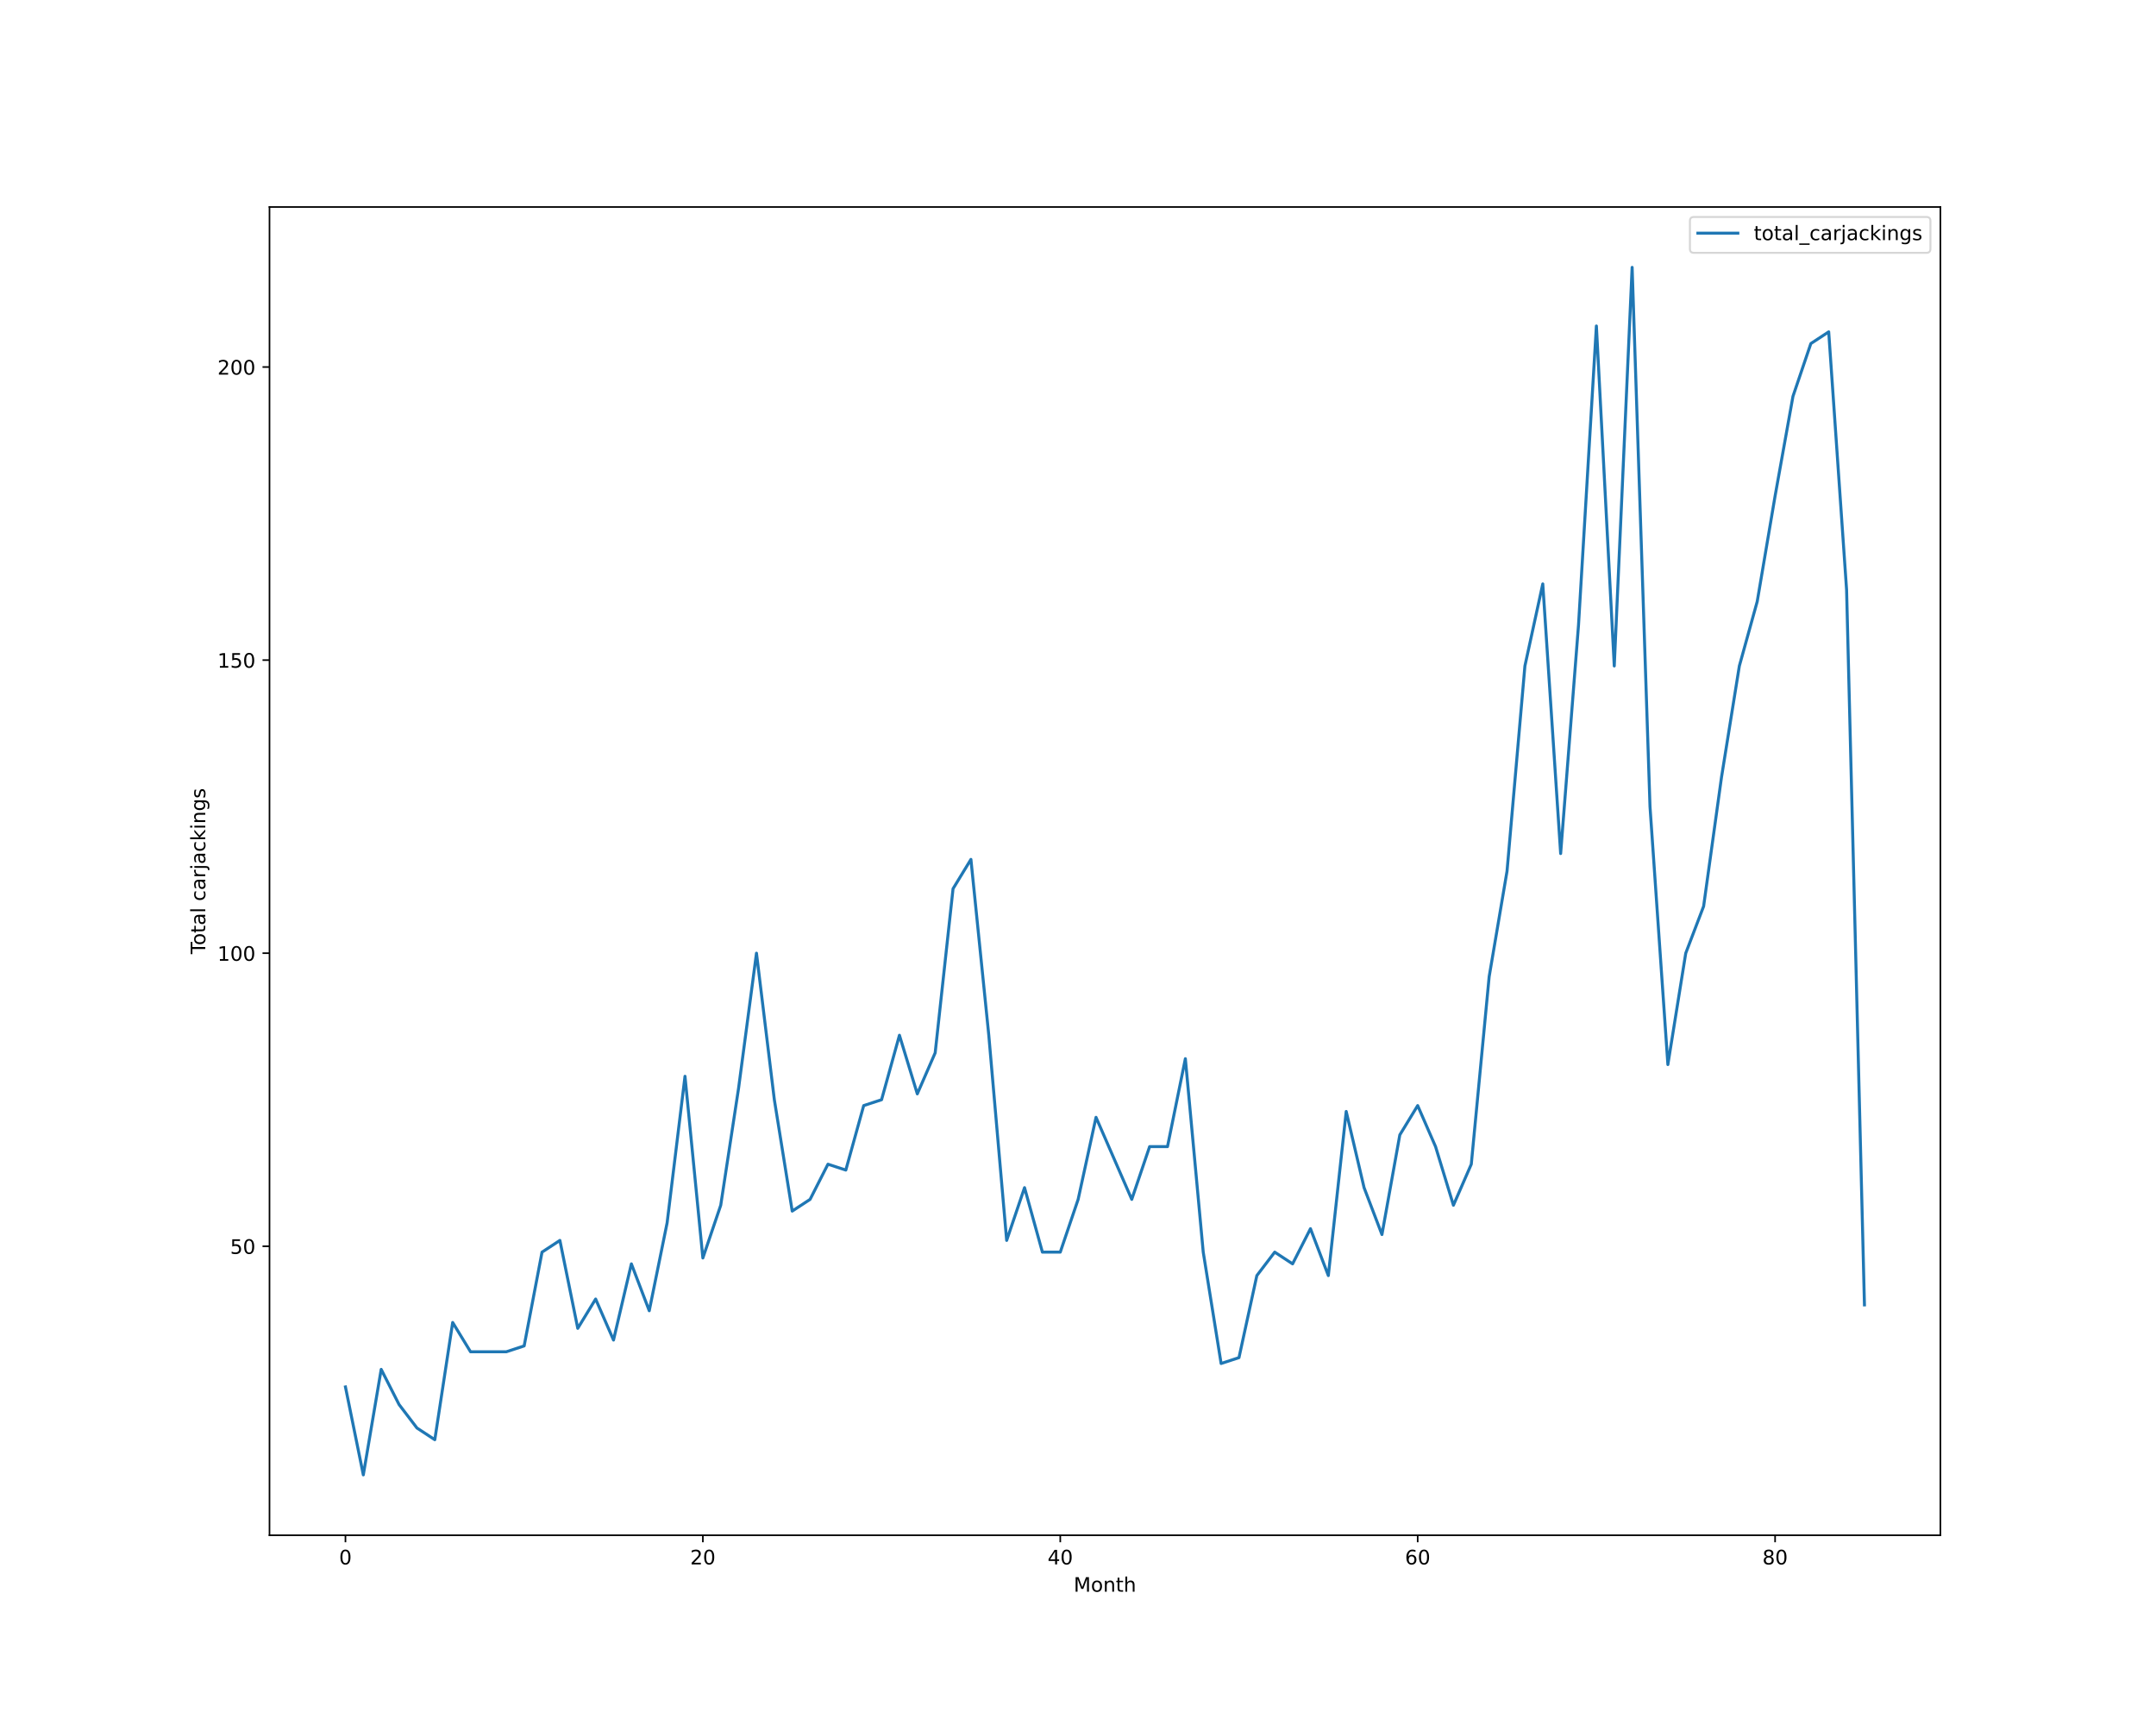
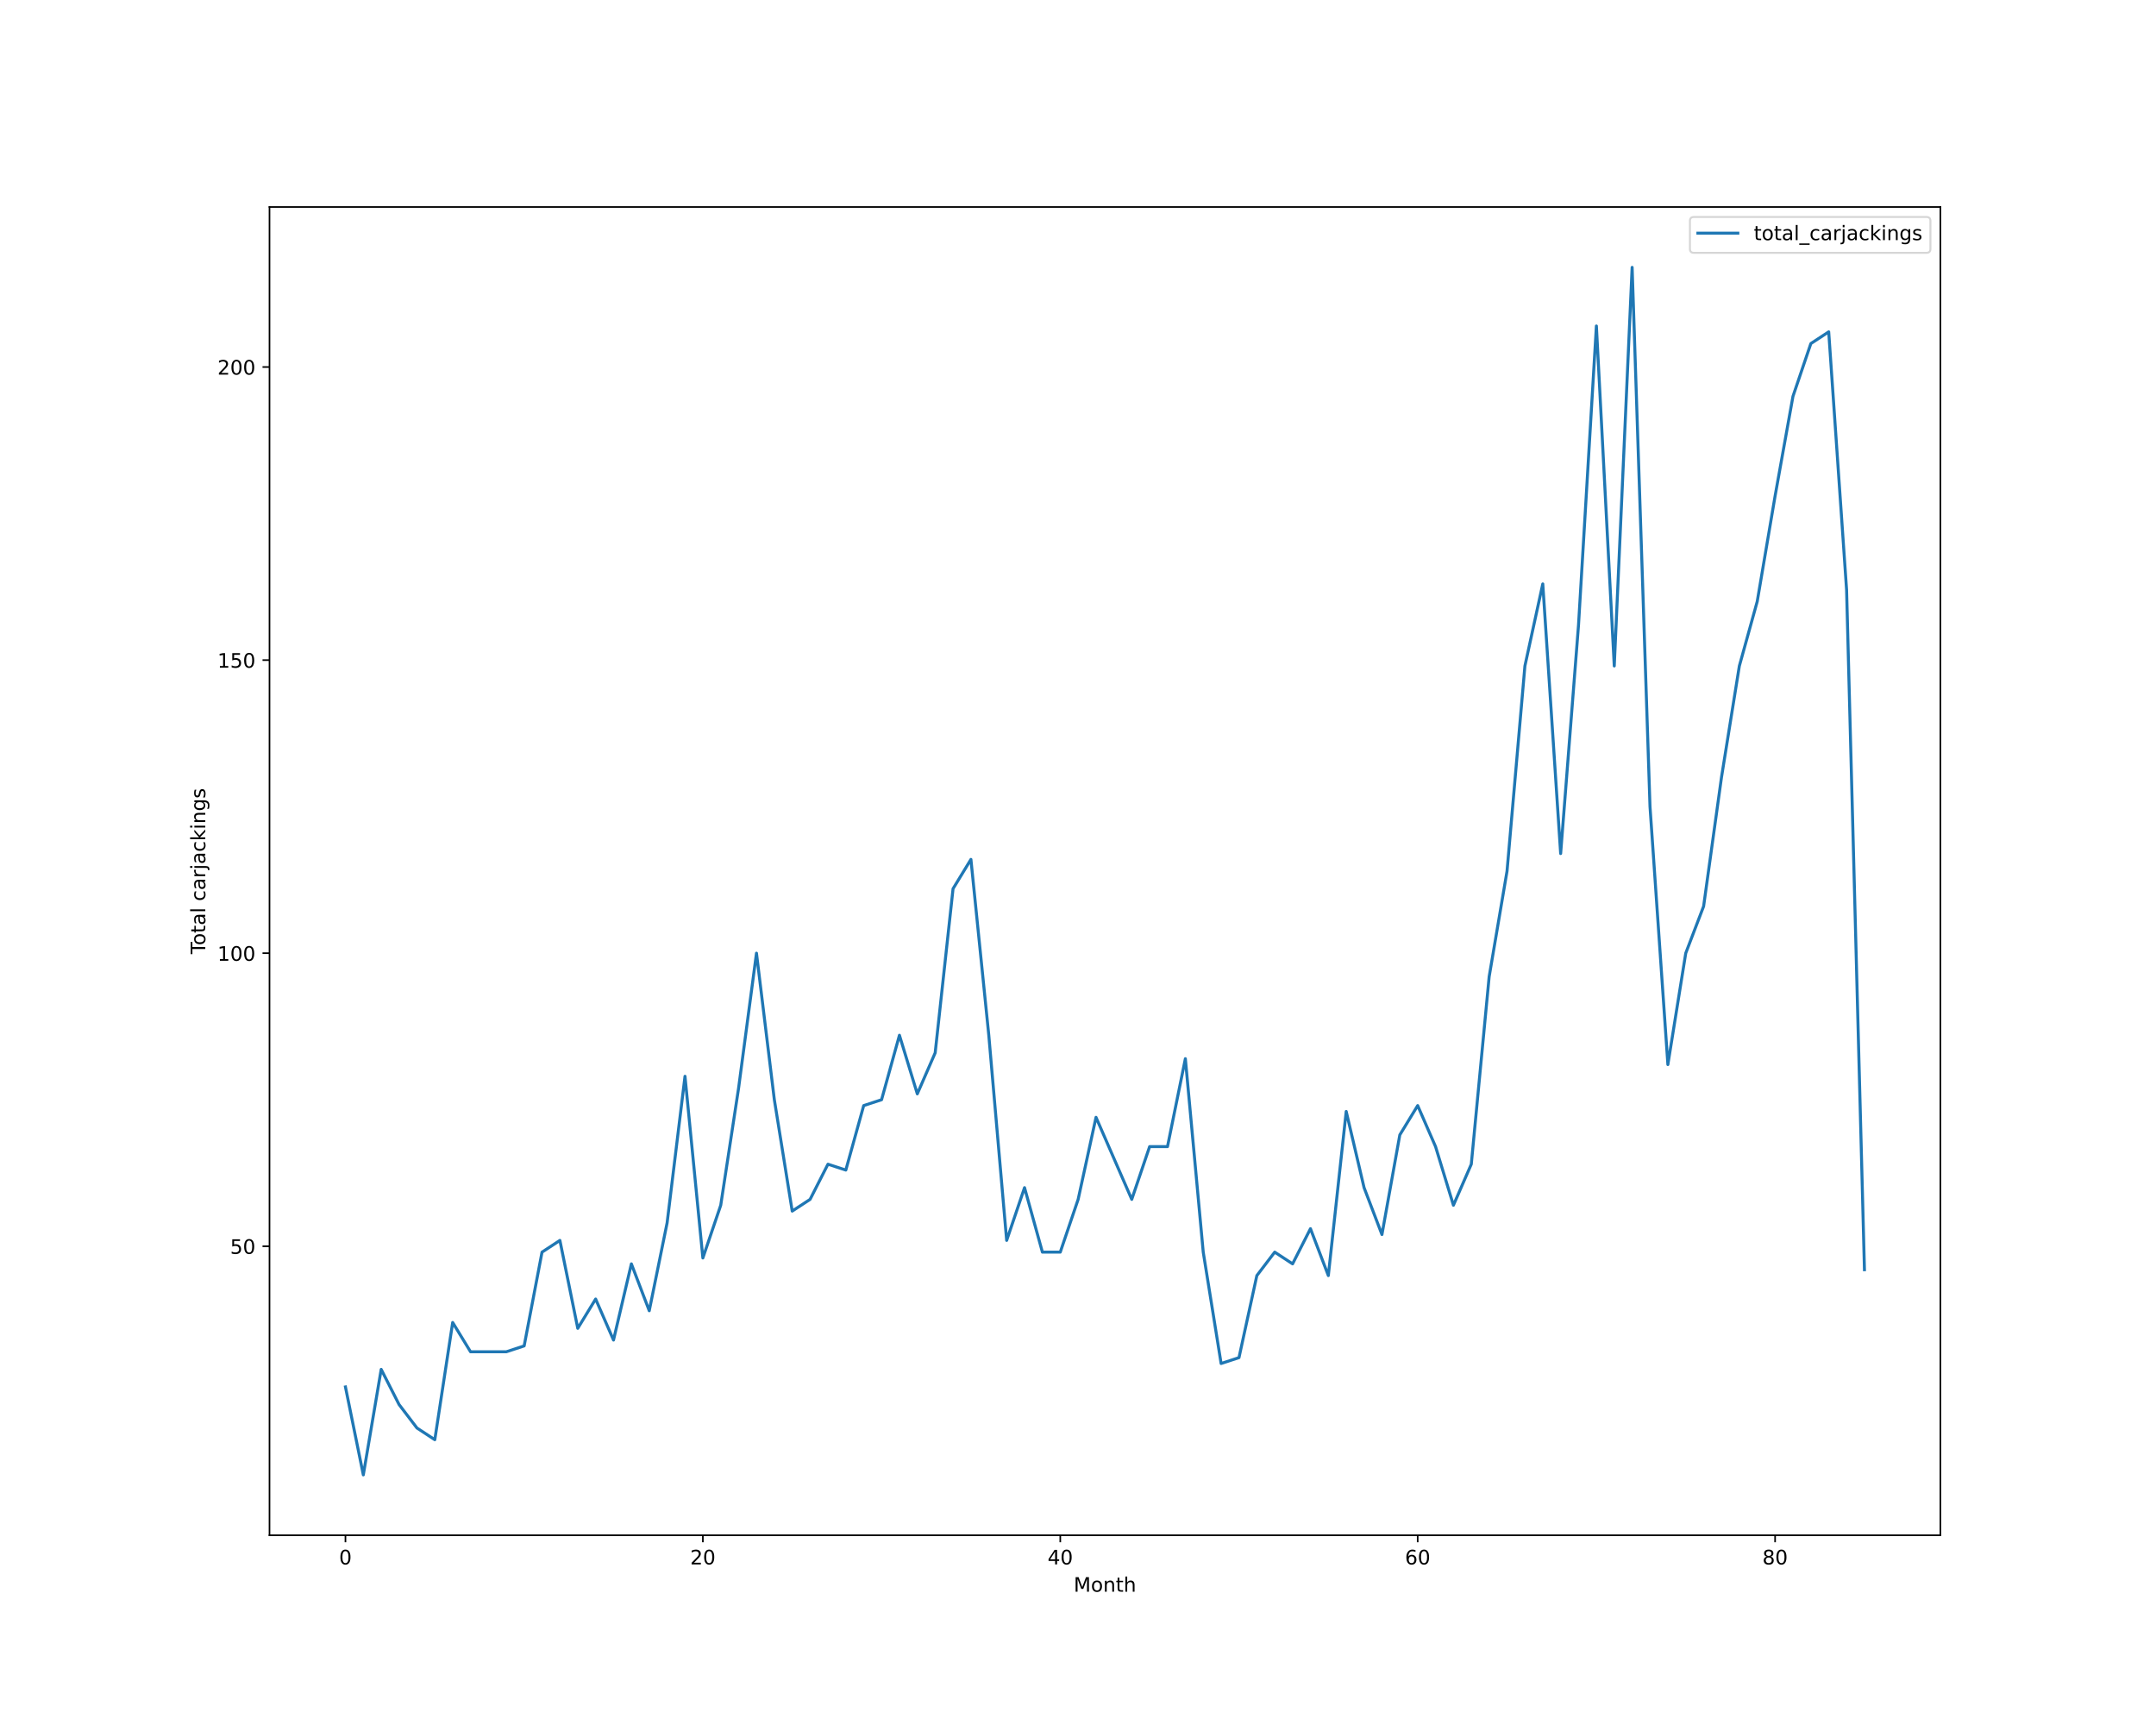
<svg xmlns="http://www.w3.org/2000/svg" xmlns:xlink="http://www.w3.org/1999/xlink" height="864pt" version="1.1" viewBox="0 0 1080 864" width="1080pt">
  <defs>
    <style type="text/css">*{stroke-linecap:butt;stroke-linejoin:round;}</style>
  </defs>
  <g id="figure_1">
    <g id="patch_1">
      <path d="M 0 864  L 1080 864  L 1080 0  L 0 0  z " style="fill:#ffffff;" />
    </g>
    <g id="axes_1">
      <g id="patch_2">
        <path d="M 135 768.96  L 972 768.96  L 972 103.68  L 135 103.68  z " style="fill:#ffffff;" />
      </g>
      <g id="matplotlib.axis_1">
        <g id="xtick_1">
          <g id="line2d_1">
            <defs>
-               <path d="M 0 0  L 0 3.5  " id="mc108c0d81a" style="stroke:#000000;stroke-width:0.8;" />
-             </defs>
-             <g>
-               <use style="stroke:#000000;stroke-width:0.8;" x="173.045" xlink:href="#mc108c0d81a" y="768.96" />
+               <path d="M 0 0  L 0 3.5  " id="m8f7609e38f" style="stroke:#000000;stroke-width:0.8;" />
+             </defs>
+             <g>
+               <use style="stroke:#000000;stroke-width:0.8;" x="173.045" xlink:href="#m8f7609e38f" y="768.96" />
            </g>
          </g>
          <g id="text_1">
            <g transform="translate(169.8642 783.5584)scale(0.1 -0.1)">
              <defs>
                <path d="M 2034 4250  Q 1547 4250 1301 3770  Q 1056 3291 1056 2328  Q 1056 1369 1301 889  Q 1547 409 2034 409  Q 2525 409 2770 889  Q 3016 1369 3016 2328  Q 3016 3291 2770 3770  Q 2525 4250 2034 4250  z M 2034 4750  Q 2819 4750 3233 4129  Q 3647 3509 3647 2328  Q 3647 1150 3233 529  Q 2819 -91 2034 -91  Q 1250 -91 836 529  Q 422 1150 422 2328  Q 422 3509 836 4129  Q 1250 4750 2034 4750  z " id="DejaVuSans-30" transform="scale(0.015625)" />
              </defs>
              <use xlink:href="#DejaVuSans-30" />
            </g>
          </g>
        </g>
        <g id="xtick_2">
          <g id="line2d_2">
            <g>
-               <use style="stroke:#000000;stroke-width:0.8;" x="352.083" xlink:href="#mc108c0d81a" y="768.96" />
+               <use style="stroke:#000000;stroke-width:0.8;" x="352.083" xlink:href="#m8f7609e38f" y="768.96" />
            </g>
          </g>
          <g id="text_2">
            <g transform="translate(345.7204 783.5584)scale(0.1 -0.1)">
              <defs>
                <path d="M 1228 531  L 3431 531  L 3431 0  L 469 0  L 469 531  Q 828 903 1448 1529  Q 2069 2156 2228 2338  Q 2531 2678 2651 2914  Q 2772 3150 2772 3378  Q 2772 3750 2511 3984  Q 2250 4219 1831 4219  Q 1534 4219 1204 4116  Q 875 4013 500 3803  L 500 4441  Q 881 4594 1212 4672  Q 1544 4750 1819 4750  Q 2544 4750 2975 4387  Q 3406 4025 3406 3419  Q 3406 3131 3298 2873  Q 3191 2616 2906 2266  Q 2828 2175 2409 1742  Q 1991 1309 1228 531  z " id="DejaVuSans-32" transform="scale(0.015625)" />
              </defs>
              <use xlink:href="#DejaVuSans-32" />
              <use x="63.623" xlink:href="#DejaVuSans-30" />
            </g>
          </g>
        </g>
        <g id="xtick_3">
          <g id="line2d_3">
            <g>
-               <use style="stroke:#000000;stroke-width:0.8;" x="531.12" xlink:href="#mc108c0d81a" y="768.96" />
+               <use style="stroke:#000000;stroke-width:0.8;" x="531.12" xlink:href="#m8f7609e38f" y="768.96" />
            </g>
          </g>
          <g id="text_3">
            <g transform="translate(524.7578 783.5584)scale(0.1 -0.1)">
              <defs>
                <path d="M 2419 4116  L 825 1625  L 2419 1625  L 2419 4116  z M 2253 4666  L 3047 4666  L 3047 1625  L 3713 1625  L 3713 1100  L 3047 1100  L 3047 0  L 2419 0  L 2419 1100  L 313 1100  L 313 1709  L 2253 4666  z " id="DejaVuSans-34" transform="scale(0.015625)" />
              </defs>
              <use xlink:href="#DejaVuSans-34" />
              <use x="63.623" xlink:href="#DejaVuSans-30" />
            </g>
          </g>
        </g>
        <g id="xtick_4">
          <g id="line2d_4">
            <g>
-               <use style="stroke:#000000;stroke-width:0.8;" x="710.158" xlink:href="#mc108c0d81a" y="768.96" />
+               <use style="stroke:#000000;stroke-width:0.8;" x="710.158" xlink:href="#m8f7609e38f" y="768.96" />
            </g>
          </g>
          <g id="text_4">
            <g transform="translate(703.7953 783.5584)scale(0.1 -0.1)">
              <defs>
                <path d="M 2113 2584  Q 1688 2584 1439 2293  Q 1191 2003 1191 1497  Q 1191 994 1439 701  Q 1688 409 2113 409  Q 2538 409 2786 701  Q 3034 994 3034 1497  Q 3034 2003 2786 2293  Q 2538 2584 2113 2584  z M 3366 4563  L 3366 3988  Q 3128 4100 2886 4159  Q 2644 4219 2406 4219  Q 1781 4219 1451 3797  Q 1122 3375 1075 2522  Q 1259 2794 1537 2939  Q 1816 3084 2150 3084  Q 2853 3084 3261 2657  Q 3669 2231 3669 1497  Q 3669 778 3244 343  Q 2819 -91 2113 -91  Q 1303 -91 875 529  Q 447 1150 447 2328  Q 447 3434 972 4092  Q 1497 4750 2381 4750  Q 2619 4750 2861 4703  Q 3103 4656 3366 4563  z " id="DejaVuSans-36" transform="scale(0.015625)" />
              </defs>
              <use xlink:href="#DejaVuSans-36" />
              <use x="63.623" xlink:href="#DejaVuSans-30" />
            </g>
          </g>
        </g>
        <g id="xtick_5">
          <g id="line2d_5">
            <g>
-               <use style="stroke:#000000;stroke-width:0.8;" x="889.195" xlink:href="#mc108c0d81a" y="768.96" />
+               <use style="stroke:#000000;stroke-width:0.8;" x="889.195" xlink:href="#m8f7609e38f" y="768.96" />
            </g>
          </g>
          <g id="text_5">
            <g transform="translate(882.8327 783.5584)scale(0.1 -0.1)">
              <defs>
                <path d="M 2034 2216  Q 1584 2216 1326 1975  Q 1069 1734 1069 1313  Q 1069 891 1326 650  Q 1584 409 2034 409  Q 2484 409 2743 651  Q 3003 894 3003 1313  Q 3003 1734 2745 1975  Q 2488 2216 2034 2216  z M 1403 2484  Q 997 2584 770 2862  Q 544 3141 544 3541  Q 544 4100 942 4425  Q 1341 4750 2034 4750  Q 2731 4750 3128 4425  Q 3525 4100 3525 3541  Q 3525 3141 3298 2862  Q 3072 2584 2669 2484  Q 3125 2378 3379 2068  Q 3634 1759 3634 1313  Q 3634 634 3220 271  Q 2806 -91 2034 -91  Q 1263 -91 848 271  Q 434 634 434 1313  Q 434 1759 690 2068  Q 947 2378 1403 2484  z M 1172 3481  Q 1172 3119 1398 2916  Q 1625 2713 2034 2713  Q 2441 2713 2670 2916  Q 2900 3119 2900 3481  Q 2900 3844 2670 4047  Q 2441 4250 2034 4250  Q 1625 4250 1398 4047  Q 1172 3844 1172 3481  z " id="DejaVuSans-38" transform="scale(0.015625)" />
              </defs>
              <use xlink:href="#DejaVuSans-38" />
              <use x="63.623" xlink:href="#DejaVuSans-30" />
            </g>
          </g>
        </g>
        <g id="text_6">
          <g transform="translate(537.8289 797.2366)scale(0.1 -0.1)">
            <defs>
              <path d="M 628 4666  L 1569 4666  L 2759 1491  L 3956 4666  L 4897 4666  L 4897 0  L 4281 0  L 4281 4097  L 3078 897  L 2444 897  L 1241 4097  L 1241 0  L 628 0  L 628 4666  z " id="DejaVuSans-4d" transform="scale(0.015625)" />
              <path d="M 1959 3097  Q 1497 3097 1228 2736  Q 959 2375 959 1747  Q 959 1119 1226 758  Q 1494 397 1959 397  Q 2419 397 2687 759  Q 2956 1122 2956 1747  Q 2956 2369 2687 2733  Q 2419 3097 1959 3097  z M 1959 3584  Q 2709 3584 3137 3096  Q 3566 2609 3566 1747  Q 3566 888 3137 398  Q 2709 -91 1959 -91  Q 1206 -91 779 398  Q 353 888 353 1747  Q 353 2609 779 3096  Q 1206 3584 1959 3584  z " id="DejaVuSans-6f" transform="scale(0.015625)" />
              <path d="M 3513 2113  L 3513 0  L 2938 0  L 2938 2094  Q 2938 2591 2744 2837  Q 2550 3084 2163 3084  Q 1697 3084 1428 2787  Q 1159 2491 1159 1978  L 1159 0  L 581 0  L 581 3500  L 1159 3500  L 1159 2956  Q 1366 3272 1645 3428  Q 1925 3584 2291 3584  Q 2894 3584 3203 3211  Q 3513 2838 3513 2113  z " id="DejaVuSans-6e" transform="scale(0.015625)" />
              <path d="M 1172 4494  L 1172 3500  L 2356 3500  L 2356 3053  L 1172 3053  L 1172 1153  Q 1172 725 1289 603  Q 1406 481 1766 481  L 2356 481  L 2356 0  L 1766 0  Q 1100 0 847 248  Q 594 497 594 1153  L 594 3053  L 172 3053  L 172 3500  L 594 3500  L 594 4494  L 1172 4494  z " id="DejaVuSans-74" transform="scale(0.015625)" />
              <path d="M 3513 2113  L 3513 0  L 2938 0  L 2938 2094  Q 2938 2591 2744 2837  Q 2550 3084 2163 3084  Q 1697 3084 1428 2787  Q 1159 2491 1159 1978  L 1159 0  L 581 0  L 581 4863  L 1159 4863  L 1159 2956  Q 1366 3272 1645 3428  Q 1925 3584 2291 3584  Q 2894 3584 3203 3211  Q 3513 2838 3513 2113  z " id="DejaVuSans-68" transform="scale(0.015625)" />
            </defs>
            <use xlink:href="#DejaVuSans-4d" />
            <use x="86.279" xlink:href="#DejaVuSans-6f" />
            <use x="147.461" xlink:href="#DejaVuSans-6e" />
            <use x="210.84" xlink:href="#DejaVuSans-74" />
            <use x="250.049" xlink:href="#DejaVuSans-68" />
          </g>
        </g>
      </g>
      <g id="matplotlib.axis_2">
        <g id="ytick_1">
          <g id="line2d_6">
            <defs>
-               <path d="M 0 0  L -3.5 0  " id="m85014c53a2" style="stroke:#000000;stroke-width:0.8;" />
-             </defs>
-             <g>
-               <use style="stroke:#000000;stroke-width:0.8;" x="135" xlink:href="#m85014c53a2" y="624.219" />
+               <path d="M 0 0  L -3.5 0  " id="m3595825f13" style="stroke:#000000;stroke-width:0.8;" />
+             </defs>
+             <g>
+               <use style="stroke:#000000;stroke-width:0.8;" x="135" xlink:href="#m3595825f13" y="624.219" />
            </g>
          </g>
          <g id="text_7">
            <g transform="translate(115.275 628.0182)scale(0.1 -0.1)">
              <defs>
                <path d="M 691 4666  L 3169 4666  L 3169 4134  L 1269 4134  L 1269 2991  Q 1406 3038 1543 3061  Q 1681 3084 1819 3084  Q 2600 3084 3056 2656  Q 3513 2228 3513 1497  Q 3513 744 3044 326  Q 2575 -91 1722 -91  Q 1428 -91 1123 -41  Q 819 9 494 109  L 494 744  Q 775 591 1075 516  Q 1375 441 1709 441  Q 2250 441 2565 725  Q 2881 1009 2881 1497  Q 2881 1984 2565 2268  Q 2250 2553 1709 2553  Q 1456 2553 1204 2497  Q 953 2441 691 2322  L 691 4666  z " id="DejaVuSans-35" transform="scale(0.015625)" />
              </defs>
              <use xlink:href="#DejaVuSans-35" />
              <use x="63.623" xlink:href="#DejaVuSans-30" />
            </g>
          </g>
        </g>
        <g id="ytick_2">
          <g id="line2d_7">
            <g>
-               <use style="stroke:#000000;stroke-width:0.8;" x="135" xlink:href="#m85014c53a2" y="477.423" />
+               <use style="stroke:#000000;stroke-width:0.8;" x="135" xlink:href="#m3595825f13" y="477.423" />
            </g>
          </g>
          <g id="text_8">
            <g transform="translate(108.9125 481.2221)scale(0.1 -0.1)">
              <defs>
                <path d="M 794 531  L 1825 531  L 1825 4091  L 703 3866  L 703 4441  L 1819 4666  L 2450 4666  L 2450 531  L 3481 531  L 3481 0  L 794 0  L 794 531  z " id="DejaVuSans-31" transform="scale(0.015625)" />
              </defs>
              <use xlink:href="#DejaVuSans-31" />
              <use x="63.623" xlink:href="#DejaVuSans-30" />
              <use x="127.246" xlink:href="#DejaVuSans-30" />
            </g>
          </g>
        </g>
        <g id="ytick_3">
          <g id="line2d_8">
            <g>
-               <use style="stroke:#000000;stroke-width:0.8;" x="135" xlink:href="#m85014c53a2" y="330.627" />
+               <use style="stroke:#000000;stroke-width:0.8;" x="135" xlink:href="#m3595825f13" y="330.627" />
            </g>
          </g>
          <g id="text_9">
            <g transform="translate(108.9125 334.426)scale(0.1 -0.1)">
              <use xlink:href="#DejaVuSans-31" />
              <use x="63.623" xlink:href="#DejaVuSans-35" />
              <use x="127.246" xlink:href="#DejaVuSans-30" />
            </g>
          </g>
        </g>
        <g id="ytick_4">
          <g id="line2d_9">
            <g>
-               <use style="stroke:#000000;stroke-width:0.8;" x="135" xlink:href="#m85014c53a2" y="183.831" />
+               <use style="stroke:#000000;stroke-width:0.8;" x="135" xlink:href="#m3595825f13" y="183.831" />
            </g>
          </g>
          <g id="text_10">
            <g transform="translate(108.9125 187.6299)scale(0.1 -0.1)">
              <use xlink:href="#DejaVuSans-32" />
              <use x="63.623" xlink:href="#DejaVuSans-30" />
              <use x="127.246" xlink:href="#DejaVuSans-30" />
            </g>
          </g>
        </g>
        <g id="text_11">
          <g transform="translate(102.8328 477.8888)rotate(-90)scale(0.1 -0.1)">
            <defs>
              <path d="M -19 4666  L 3928 4666  L 3928 4134  L 2272 4134  L 2272 0  L 1638 0  L 1638 4134  L -19 4134  L -19 4666  z " id="DejaVuSans-54" transform="scale(0.015625)" />
              <path d="M 2194 1759  Q 1497 1759 1228 1600  Q 959 1441 959 1056  Q 959 750 1161 570  Q 1363 391 1709 391  Q 2188 391 2477 730  Q 2766 1069 2766 1631  L 2766 1759  L 2194 1759  z M 3341 1997  L 3341 0  L 2766 0  L 2766 531  Q 2569 213 2275 61  Q 1981 -91 1556 -91  Q 1019 -91 701 211  Q 384 513 384 1019  Q 384 1609 779 1909  Q 1175 2209 1959 2209  L 2766 2209  L 2766 2266  Q 2766 2663 2505 2880  Q 2244 3097 1772 3097  Q 1472 3097 1187 3025  Q 903 2953 641 2809  L 641 3341  Q 956 3463 1253 3523  Q 1550 3584 1831 3584  Q 2591 3584 2966 3190  Q 3341 2797 3341 1997  z " id="DejaVuSans-61" transform="scale(0.015625)" />
              <path d="M 603 4863  L 1178 4863  L 1178 0  L 603 0  L 603 4863  z " id="DejaVuSans-6c" transform="scale(0.015625)" />
              <path id="DejaVuSans-20" transform="scale(0.015625)" />
              <path d="M 3122 3366  L 3122 2828  Q 2878 2963 2633 3030  Q 2388 3097 2138 3097  Q 1578 3097 1268 2742  Q 959 2388 959 1747  Q 959 1106 1268 751  Q 1578 397 2138 397  Q 2388 397 2633 464  Q 2878 531 3122 666  L 3122 134  Q 2881 22 2623 -34  Q 2366 -91 2075 -91  Q 1284 -91 818 406  Q 353 903 353 1747  Q 353 2603 823 3093  Q 1294 3584 2113 3584  Q 2378 3584 2631 3529  Q 2884 3475 3122 3366  z " id="DejaVuSans-63" transform="scale(0.015625)" />
              <path d="M 2631 2963  Q 2534 3019 2420 3045  Q 2306 3072 2169 3072  Q 1681 3072 1420 2755  Q 1159 2438 1159 1844  L 1159 0  L 581 0  L 581 3500  L 1159 3500  L 1159 2956  Q 1341 3275 1631 3429  Q 1922 3584 2338 3584  Q 2397 3584 2469 3576  Q 2541 3569 2628 3553  L 2631 2963  z " id="DejaVuSans-72" transform="scale(0.015625)" />
              <path d="M 603 3500  L 1178 3500  L 1178 -63  Q 1178 -731 923 -1031  Q 669 -1331 103 -1331  L -116 -1331  L -116 -844  L 38 -844  Q 366 -844 484 -692  Q 603 -541 603 -63  L 603 3500  z M 603 4863  L 1178 4863  L 1178 4134  L 603 4134  L 603 4863  z " id="DejaVuSans-6a" transform="scale(0.015625)" />
              <path d="M 581 4863  L 1159 4863  L 1159 1991  L 2875 3500  L 3609 3500  L 1753 1863  L 3688 0  L 2938 0  L 1159 1709  L 1159 0  L 581 0  L 581 4863  z " id="DejaVuSans-6b" transform="scale(0.015625)" />
              <path d="M 603 3500  L 1178 3500  L 1178 0  L 603 0  L 603 3500  z M 603 4863  L 1178 4863  L 1178 4134  L 603 4134  L 603 4863  z " id="DejaVuSans-69" transform="scale(0.015625)" />
              <path d="M 2906 1791  Q 2906 2416 2648 2759  Q 2391 3103 1925 3103  Q 1463 3103 1205 2759  Q 947 2416 947 1791  Q 947 1169 1205 825  Q 1463 481 1925 481  Q 2391 481 2648 825  Q 2906 1169 2906 1791  z M 3481 434  Q 3481 -459 3084 -895  Q 2688 -1331 1869 -1331  Q 1566 -1331 1297 -1286  Q 1028 -1241 775 -1147  L 775 -588  Q 1028 -725 1275 -790  Q 1522 -856 1778 -856  Q 2344 -856 2625 -561  Q 2906 -266 2906 331  L 2906 616  Q 2728 306 2450 153  Q 2172 0 1784 0  Q 1141 0 747 490  Q 353 981 353 1791  Q 353 2603 747 3093  Q 1141 3584 1784 3584  Q 2172 3584 2450 3431  Q 2728 3278 2906 2969  L 2906 3500  L 3481 3500  L 3481 434  z " id="DejaVuSans-67" transform="scale(0.015625)" />
              <path d="M 2834 3397  L 2834 2853  Q 2591 2978 2328 3040  Q 2066 3103 1784 3103  Q 1356 3103 1142 2972  Q 928 2841 928 2578  Q 928 2378 1081 2264  Q 1234 2150 1697 2047  L 1894 2003  Q 2506 1872 2764 1633  Q 3022 1394 3022 966  Q 3022 478 2636 193  Q 2250 -91 1575 -91  Q 1294 -91 989 -36  Q 684 19 347 128  L 347 722  Q 666 556 975 473  Q 1284 391 1588 391  Q 1994 391 2212 530  Q 2431 669 2431 922  Q 2431 1156 2273 1281  Q 2116 1406 1581 1522  L 1381 1569  Q 847 1681 609 1914  Q 372 2147 372 2553  Q 372 3047 722 3315  Q 1072 3584 1716 3584  Q 2034 3584 2315 3537  Q 2597 3491 2834 3397  z " id="DejaVuSans-73" transform="scale(0.015625)" />
            </defs>
            <use xlink:href="#DejaVuSans-54" />
            <use x="44.084" xlink:href="#DejaVuSans-6f" />
            <use x="105.266" xlink:href="#DejaVuSans-74" />
            <use x="144.475" xlink:href="#DejaVuSans-61" />
            <use x="205.754" xlink:href="#DejaVuSans-6c" />
            <use x="233.537" xlink:href="#DejaVuSans-20" />
            <use x="265.324" xlink:href="#DejaVuSans-63" />
            <use x="320.305" xlink:href="#DejaVuSans-61" />
            <use x="381.584" xlink:href="#DejaVuSans-72" />
            <use x="422.697" xlink:href="#DejaVuSans-6a" />
            <use x="450.48" xlink:href="#DejaVuSans-61" />
            <use x="511.76" xlink:href="#DejaVuSans-63" />
            <use x="566.74" xlink:href="#DejaVuSans-6b" />
            <use x="624.65" xlink:href="#DejaVuSans-69" />
            <use x="652.434" xlink:href="#DejaVuSans-6e" />
            <use x="715.812" xlink:href="#DejaVuSans-67" />
            <use x="779.289" xlink:href="#DejaVuSans-73" />
          </g>
        </g>
      </g>
      <g id="line2d_10">
-         <path clip-path="url(#p54d4d222f2)" d="M 173.045 694.681  L 181.997 738.72  L 190.949 685.873  L 199.901 703.489  L 208.853 715.233  L 217.805 721.104  L 226.757 662.386  L 235.709 677.066  L 244.66 677.066  L 253.612 677.066  L 262.564 674.13  L 271.516 627.155  L 280.468 621.283  L 289.42 665.322  L 298.372 650.642  L 307.324 671.194  L 316.275 633.027  L 325.227 656.514  L 334.179 612.475  L 343.131 539.077  L 352.083 630.091  L 361.035 603.668  L 369.987 544.949  L 378.939 477.423  L 387.89 550.821  L 396.842 606.603  L 405.794 600.732  L 414.746 583.116  L 423.698 586.052  L 432.65 553.757  L 441.602 550.821  L 450.553 518.526  L 459.505 547.885  L 468.457 527.334  L 477.409 445.128  L 486.361 430.448  L 495.313 518.526  L 504.265 621.283  L 513.217 594.86  L 522.168 627.155  L 531.12 627.155  L 540.072 600.732  L 549.024 559.629  L 557.976 580.18  L 566.928 600.732  L 575.88 574.308  L 584.832 574.308  L 593.783 530.27  L 602.735 627.155  L 611.687 682.937  L 620.639 680.002  L 629.591 638.899  L 638.543 627.155  L 647.495 633.027  L 656.447 615.411  L 665.398 638.899  L 674.35 556.693  L 683.302 594.86  L 692.254 618.347  L 701.206 568.437  L 710.158 553.757  L 719.11 574.308  L 728.061 603.668  L 737.013 583.116  L 745.965 489.167  L 754.917 436.32  L 763.869 333.563  L 772.821 292.46  L 781.773 427.512  L 790.725 313.011  L 799.676 163.279  L 808.628 333.563  L 817.58 133.92  L 826.532 404.025  L 835.484 533.205  L 844.436 477.423  L 853.388 453.936  L 862.34 389.345  L 871.291 333.563  L 880.243 301.268  L 889.195 248.421  L 898.147 198.51  L 907.099 172.087  L 916.051 166.215  L 925.003 295.396  L 933.955 653.578  " style="fill:none;stroke:#1f77b4;stroke-linecap:square;stroke-width:1.5;" />
+         <path clip-path="url(#p1403bc5d48)" d="M 173.045 694.681  L 181.997 738.72  L 190.949 685.873  L 199.901 703.489  L 208.853 715.233  L 217.805 721.104  L 226.757 662.386  L 235.709 677.066  L 244.66 677.066  L 253.612 677.066  L 262.564 674.13  L 271.516 627.155  L 280.468 621.283  L 289.42 665.322  L 298.372 650.642  L 307.324 671.194  L 316.275 633.027  L 325.227 656.514  L 334.179 612.475  L 343.131 539.077  L 352.083 630.091  L 361.035 603.668  L 369.987 544.949  L 378.939 477.423  L 387.89 550.821  L 396.842 606.603  L 405.794 600.732  L 414.746 583.116  L 423.698 586.052  L 432.65 553.757  L 441.602 550.821  L 450.553 518.526  L 459.505 547.885  L 468.457 527.334  L 477.409 445.128  L 486.361 430.448  L 495.313 518.526  L 504.265 621.283  L 513.217 594.86  L 522.168 627.155  L 531.12 627.155  L 540.072 600.732  L 549.024 559.629  L 557.976 580.18  L 566.928 600.732  L 575.88 574.308  L 584.832 574.308  L 593.783 530.27  L 602.735 627.155  L 611.687 682.937  L 620.639 680.002  L 629.591 638.899  L 638.543 627.155  L 647.495 633.027  L 656.447 615.411  L 665.398 638.899  L 674.35 556.693  L 683.302 594.86  L 692.254 618.347  L 701.206 568.437  L 710.158 553.757  L 719.11 574.308  L 728.061 603.668  L 737.013 583.116  L 745.965 489.167  L 754.917 436.32  L 763.869 333.563  L 772.821 292.46  L 781.773 427.512  L 790.725 313.011  L 799.676 163.279  L 808.628 333.563  L 817.58 133.92  L 826.532 404.025  L 835.484 533.205  L 844.436 477.423  L 853.388 453.936  L 862.34 389.345  L 871.291 333.563  L 880.243 301.268  L 889.195 248.421  L 898.147 198.51  L 907.099 172.087  L 916.051 166.215  L 925.003 295.396  L 933.955 635.963  " style="fill:none;stroke:#1f77b4;stroke-linecap:square;stroke-width:1.5;" />
      </g>
      <g id="patch_3">
        <path d="M 135 768.96  L 135 103.68  " style="fill:none;stroke:#000000;stroke-linecap:square;stroke-linejoin:miter;stroke-width:0.8;" />
      </g>
      <g id="patch_4">
        <path d="M 972 768.96  L 972 103.68  " style="fill:none;stroke:#000000;stroke-linecap:square;stroke-linejoin:miter;stroke-width:0.8;" />
      </g>
      <g id="patch_5">
        <path d="M 135 768.96  L 972 768.96  " style="fill:none;stroke:#000000;stroke-linecap:square;stroke-linejoin:miter;stroke-width:0.8;" />
      </g>
      <g id="patch_6">
        <path d="M 135 103.68  L 972 103.68  " style="fill:none;stroke:#000000;stroke-linecap:square;stroke-linejoin:miter;stroke-width:0.8;" />
      </g>
      <g id="legend_1">
        <g id="patch_7">
          <path d="M 848.528 126.636  L 965 126.636  Q 967 126.636 967 124.636  L 967 110.68  Q 967 108.68 965 108.68  L 848.528 108.68  Q 846.528 108.68 846.528 110.68  L 846.528 124.636  Q 846.528 126.636 848.528 126.636  z " style="fill:#ffffff;opacity:0.8;stroke:#cccccc;stroke-linejoin:miter;" />
        </g>
        <g id="line2d_11">
          <path d="M 850.528 116.778  L 870.528 116.778  " style="fill:none;stroke:#1f77b4;stroke-linecap:square;stroke-width:1.5;" />
        </g>
        <g id="line2d_12" />
        <g id="text_12">
          <g transform="translate(878.5281 120.2784)scale(0.1 -0.1)">
            <defs>
              <path d="M 3263 -1063  L 3263 -1509  L -63 -1509  L -63 -1063  L 3263 -1063  z " id="DejaVuSans-5f" transform="scale(0.015625)" />
            </defs>
            <use xlink:href="#DejaVuSans-74" />
            <use x="39.209" xlink:href="#DejaVuSans-6f" />
            <use x="100.391" xlink:href="#DejaVuSans-74" />
            <use x="139.6" xlink:href="#DejaVuSans-61" />
            <use x="200.879" xlink:href="#DejaVuSans-6c" />
            <use x="228.662" xlink:href="#DejaVuSans-5f" />
            <use x="278.662" xlink:href="#DejaVuSans-63" />
            <use x="333.643" xlink:href="#DejaVuSans-61" />
            <use x="394.922" xlink:href="#DejaVuSans-72" />
            <use x="436.035" xlink:href="#DejaVuSans-6a" />
            <use x="463.818" xlink:href="#DejaVuSans-61" />
            <use x="525.098" xlink:href="#DejaVuSans-63" />
            <use x="580.078" xlink:href="#DejaVuSans-6b" />
            <use x="637.988" xlink:href="#DejaVuSans-69" />
            <use x="665.771" xlink:href="#DejaVuSans-6e" />
            <use x="729.15" xlink:href="#DejaVuSans-67" />
            <use x="792.627" xlink:href="#DejaVuSans-73" />
          </g>
        </g>
      </g>
    </g>
  </g>
  <defs>
-     <clipPath id="p54d4d222f2">
+     <clipPath id="p1403bc5d48">
      <rect height="665.28" width="837" x="135" y="103.68" />
    </clipPath>
  </defs>
</svg>
